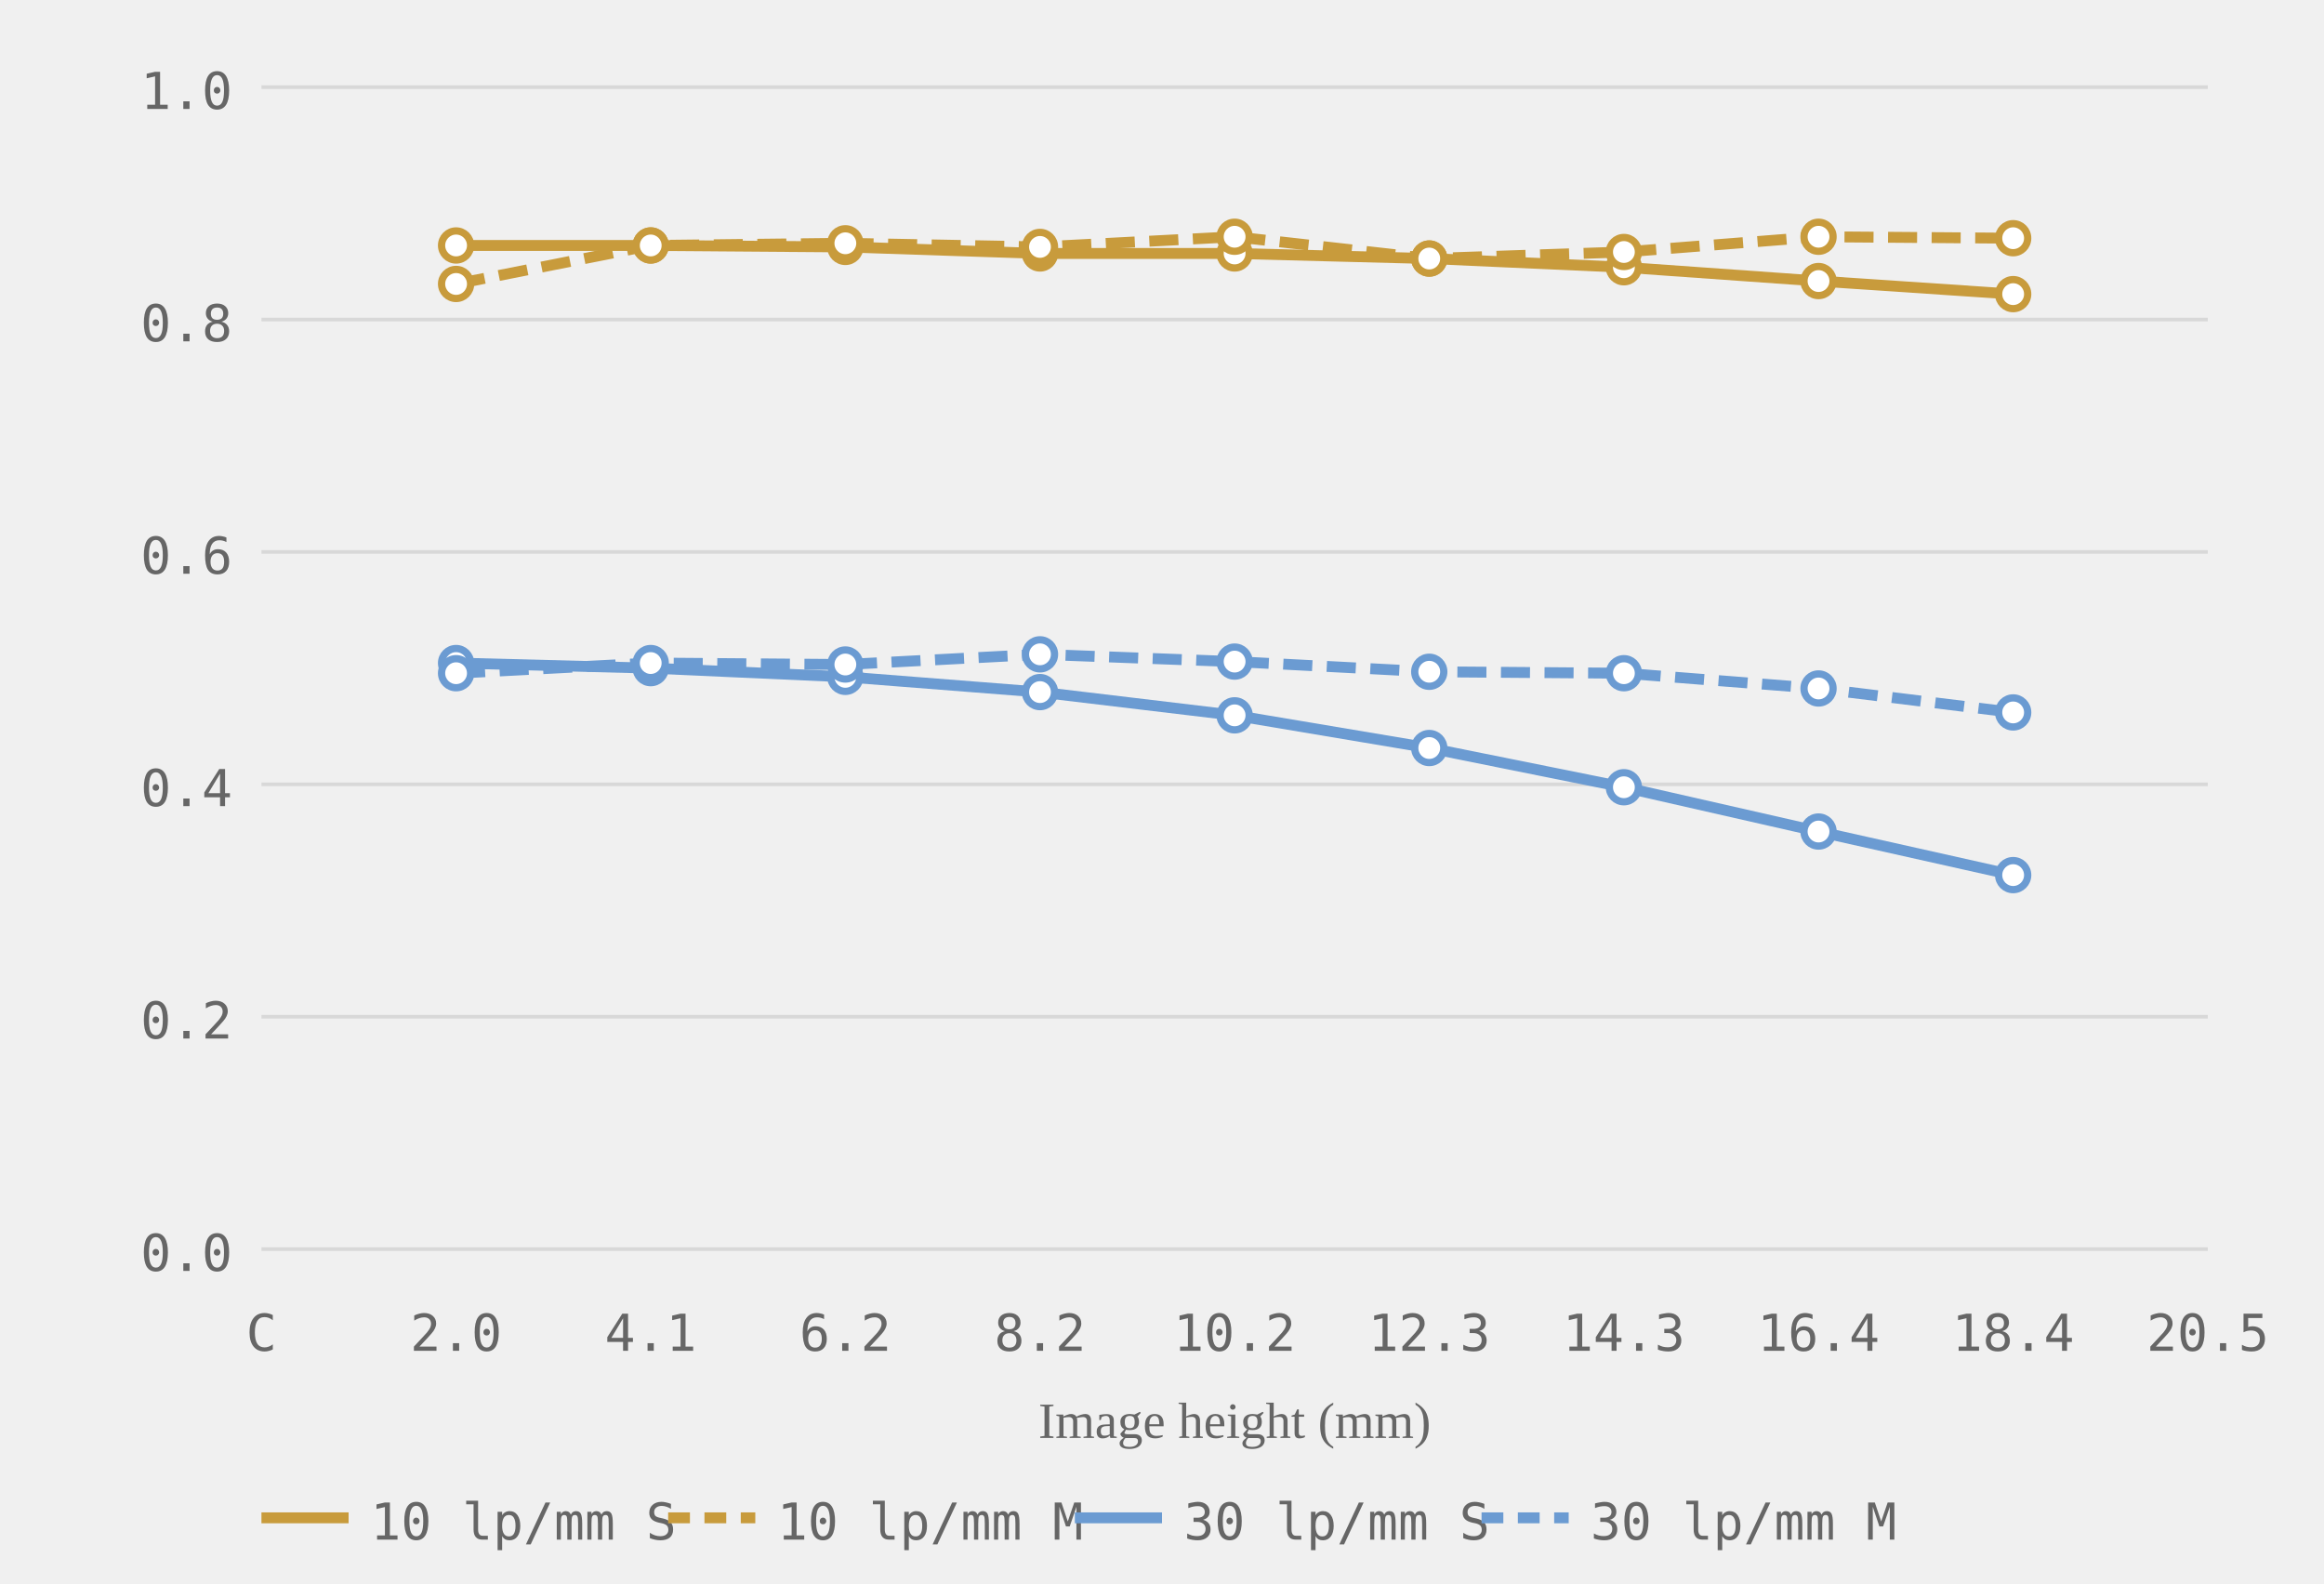
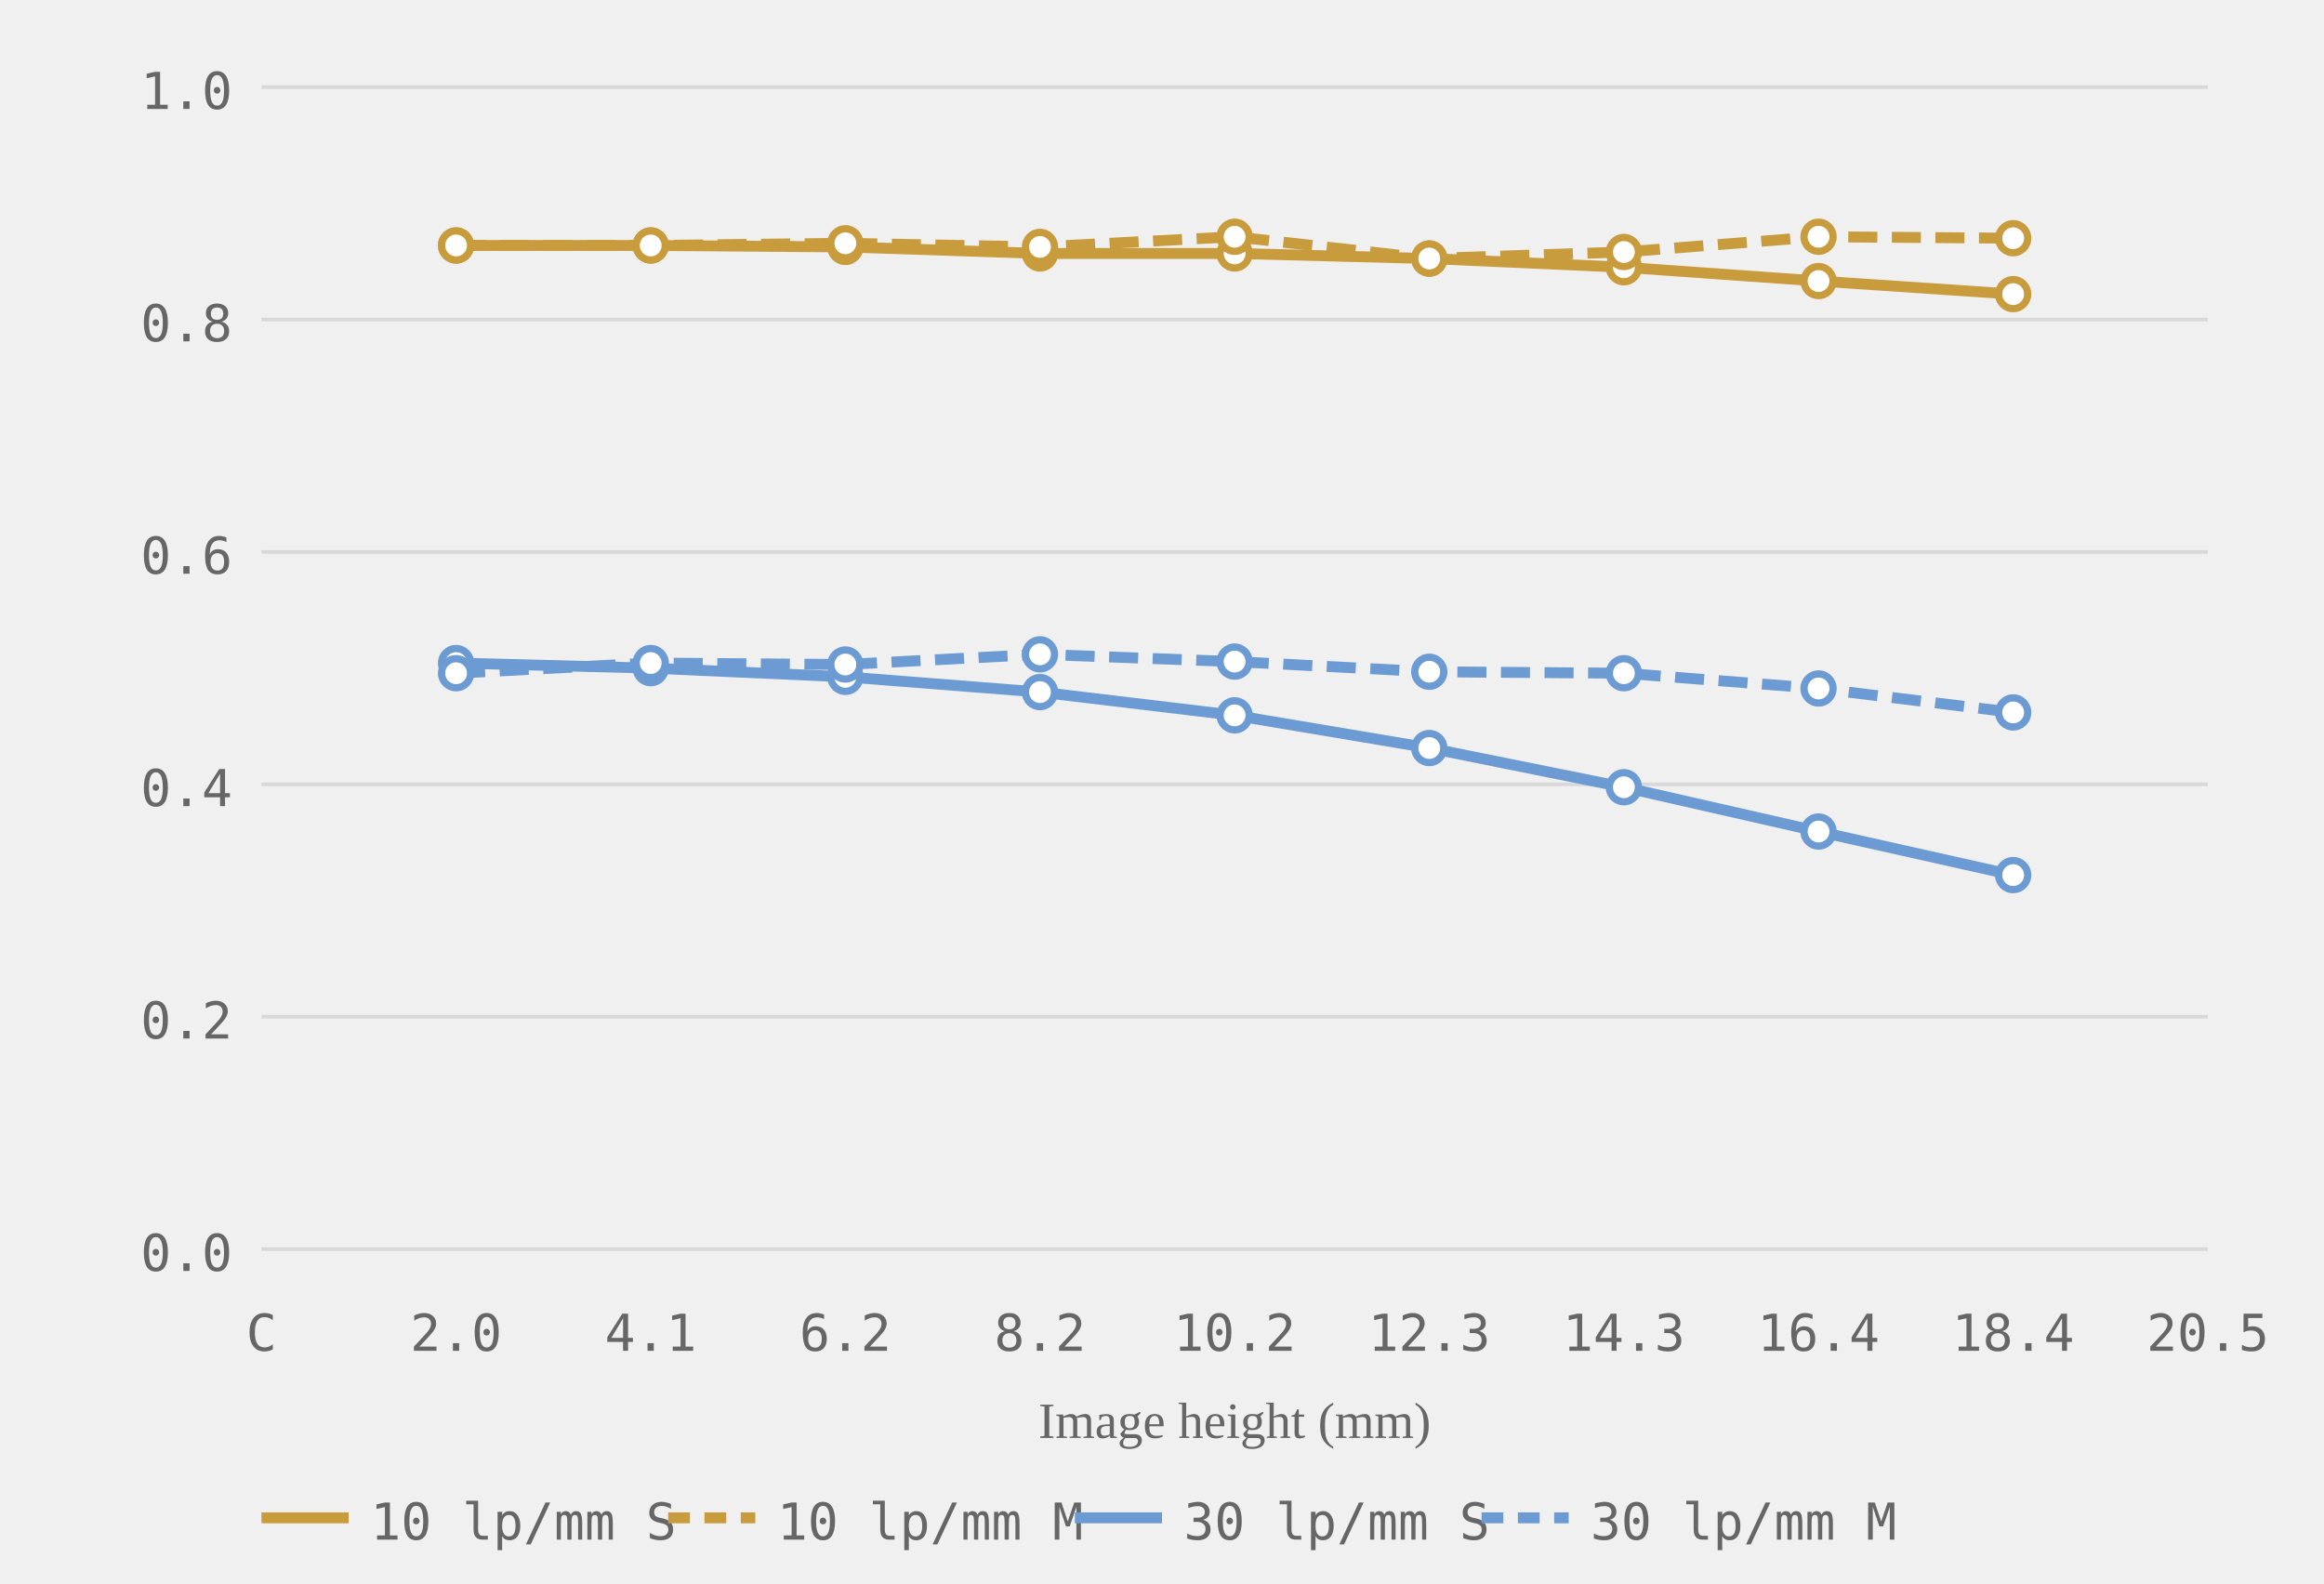
<svg xmlns="http://www.w3.org/2000/svg" viewBox="0 0 320 218" role="img" aria-label="MTF chart, generated from readings">
  <style>.grid-line { stroke: #d8d8d8; stroke-width: 0.5; }.axis-label { font-size: 7px; fill: #666666; font-family: ui-monospace, monospace; }.axis-y { text-anchor: end; }.axis-x { text-anchor: middle; }.axis-title { font-size: 7px; fill: #666666; text-anchor: middle; }.curve { fill: none; stroke-width: 1.5; }.curve-m { stroke-dasharray: 4 2; }.dot { fill: white; stroke-width: 1; }.legend-text { font-size: 7px; fill: #666666; font-family: ui-monospace, monospace; }</style>
  <line class="grid-line" x1="36" y1="172.0" x2="304" y2="172.0" />
  <line class="grid-line" x1="36" y1="140.0" x2="304" y2="140.0" />
  <line class="grid-line" x1="36" y1="108.0" x2="304" y2="108.0" />
  <line class="grid-line" x1="36" y1="76.0" x2="304" y2="76.0" />
  <line class="grid-line" x1="36" y1="44.0" x2="304" y2="44.0" />
  <line class="grid-line" x1="36" y1="12.0" x2="304" y2="12.0" />
  <text class="axis-label axis-y" x="32" y="175.0">0.0</text>
  <text class="axis-label axis-y" x="32" y="143.0">0.2</text>
  <text class="axis-label axis-y" x="32" y="111.0">0.4</text>
  <text class="axis-label axis-y" x="32" y="79.0">0.6</text>
  <text class="axis-label axis-y" x="32" y="47.0">0.8</text>
  <text class="axis-label axis-y" x="32" y="15.0">1.0</text>
  <text class="axis-label axis-x" x="36.0" y="186">C</text>
  <text class="axis-label axis-x" x="62.8" y="186">2.0</text>
  <text class="axis-label axis-x" x="89.6" y="186">4.1</text>
  <text class="axis-label axis-x" x="116.4" y="186">6.2</text>
  <text class="axis-label axis-x" x="143.2" y="186">8.2</text>
  <text class="axis-label axis-x" x="170.0" y="186">10.2</text>
  <text class="axis-label axis-x" x="196.8" y="186">12.3</text>
  <text class="axis-label axis-x" x="223.6" y="186">14.3</text>
  <text class="axis-label axis-x" x="250.4" y="186">16.4</text>
  <text class="axis-label axis-x" x="277.2" y="186">18.4</text>
  <text class="axis-label axis-x" x="304.0" y="186">20.5</text>
  <text class="axis-title" x="170.0" y="198">Image height (mm)</text>
  <polyline class="curve curve-10" style="stroke:#c89b3c" points="62.8,33.8 89.6,33.8 116.4,34.0 143.2,34.9 170.0,34.9 196.8,35.6 223.6,36.8 250.4,38.7 277.2,40.5" />
-   <polyline class="curve curve-10 curve-m" style="stroke:#c89b3c" points="62.8,39.1 89.6,33.8 116.4,33.5 143.2,34.0 170.0,32.6 196.8,35.6 223.6,34.7 250.4,32.6 277.2,32.8" stroke-dasharray="4 2" />
+   <polyline class="curve curve-10 curve-m" style="stroke:#c89b3c" points="62.8,33.8 89.6,33.8 116.4,33.5 143.2,34.0 170.0,32.6 196.8,35.6 223.6,34.7 250.4,32.6 277.2,32.8" stroke-dasharray="4 2" />
  <polyline class="curve curve-30" style="stroke:#6b9bd2" points="62.8,91.3 89.6,92.0 116.4,93.2 143.2,95.3 170.0,98.5 196.8,103.0 223.6,108.4 250.4,114.5 277.2,120.5" />
  <polyline class="curve curve-30 curve-m" style="stroke:#6b9bd2" points="62.8,92.7 89.6,91.3 116.4,91.5 143.2,90.1 170.0,91.1 196.8,92.5 223.6,92.7 250.4,94.8 277.2,98.1" stroke-dasharray="4 2" />
  <circle class="dot dot-10" style="stroke:#c89b3c" cx="62.8" cy="33.8" r="2" />
  <circle class="dot dot-10" style="stroke:#c89b3c" cx="89.6" cy="33.8" r="2" />
  <circle class="dot dot-10" style="stroke:#c89b3c" cx="116.4" cy="34.0" r="2" />
  <circle class="dot dot-10" style="stroke:#c89b3c" cx="143.2" cy="34.9" r="2" />
  <circle class="dot dot-10" style="stroke:#c89b3c" cx="170.0" cy="34.9" r="2" />
  <circle class="dot dot-10" style="stroke:#c89b3c" cx="196.8" cy="35.6" r="2" />
  <circle class="dot dot-10" style="stroke:#c89b3c" cx="223.6" cy="36.8" r="2" />
  <circle class="dot dot-10" style="stroke:#c89b3c" cx="250.4" cy="38.7" r="2" />
  <circle class="dot dot-10" style="stroke:#c89b3c" cx="277.2" cy="40.5" r="2" />
-   <circle class="dot dot-10" style="stroke:#c89b3c" cx="62.8" cy="39.1" r="2" />
+   <circle class="dot dot-10" style="stroke:#c89b3c" cx="62.8" cy="33.8" r="2" />
  <circle class="dot dot-10" style="stroke:#c89b3c" cx="89.6" cy="33.8" r="2" />
  <circle class="dot dot-10" style="stroke:#c89b3c" cx="116.4" cy="33.5" r="2" />
  <circle class="dot dot-10" style="stroke:#c89b3c" cx="143.2" cy="34.0" r="2" />
  <circle class="dot dot-10" style="stroke:#c89b3c" cx="170.0" cy="32.6" r="2" />
  <circle class="dot dot-10" style="stroke:#c89b3c" cx="196.8" cy="35.6" r="2" />
  <circle class="dot dot-10" style="stroke:#c89b3c" cx="223.6" cy="34.7" r="2" />
  <circle class="dot dot-10" style="stroke:#c89b3c" cx="250.4" cy="32.6" r="2" />
  <circle class="dot dot-10" style="stroke:#c89b3c" cx="277.2" cy="32.8" r="2" />
  <circle class="dot dot-30" style="stroke:#6b9bd2" cx="62.8" cy="91.3" r="2" />
  <circle class="dot dot-30" style="stroke:#6b9bd2" cx="89.6" cy="92.0" r="2" />
  <circle class="dot dot-30" style="stroke:#6b9bd2" cx="116.4" cy="93.2" r="2" />
  <circle class="dot dot-30" style="stroke:#6b9bd2" cx="143.2" cy="95.3" r="2" />
  <circle class="dot dot-30" style="stroke:#6b9bd2" cx="170.0" cy="98.5" r="2" />
  <circle class="dot dot-30" style="stroke:#6b9bd2" cx="196.8" cy="103.0" r="2" />
  <circle class="dot dot-30" style="stroke:#6b9bd2" cx="223.6" cy="108.4" r="2" />
  <circle class="dot dot-30" style="stroke:#6b9bd2" cx="250.4" cy="114.5" r="2" />
  <circle class="dot dot-30" style="stroke:#6b9bd2" cx="277.2" cy="120.5" r="2" />
  <circle class="dot dot-30" style="stroke:#6b9bd2" cx="62.8" cy="92.7" r="2" />
  <circle class="dot dot-30" style="stroke:#6b9bd2" cx="89.6" cy="91.3" r="2" />
  <circle class="dot dot-30" style="stroke:#6b9bd2" cx="116.4" cy="91.5" r="2" />
  <circle class="dot dot-30" style="stroke:#6b9bd2" cx="143.2" cy="90.1" r="2" />
  <circle class="dot dot-30" style="stroke:#6b9bd2" cx="170.0" cy="91.1" r="2" />
  <circle class="dot dot-30" style="stroke:#6b9bd2" cx="196.8" cy="92.5" r="2" />
  <circle class="dot dot-30" style="stroke:#6b9bd2" cx="223.6" cy="92.7" r="2" />
  <circle class="dot dot-30" style="stroke:#6b9bd2" cx="250.4" cy="94.8" r="2" />
  <circle class="dot dot-30" style="stroke:#6b9bd2" cx="277.2" cy="98.1" r="2" />
  <line x1="36" y1="209" x2="48" y2="209" stroke="#c89b3c" stroke-width="1.5" />
  <text class="legend-text" x="51" y="212">10 lp/mm S</text>
  <line x1="92" y1="209" x2="104" y2="209" stroke="#c89b3c" stroke-width="1.5" stroke-dasharray="3 2" />
  <text class="legend-text" x="107" y="212">10 lp/mm M</text>
  <line x1="148" y1="209" x2="160" y2="209" stroke="#6b9bd2" stroke-width="1.5" />
  <text class="legend-text" x="163" y="212">30 lp/mm S</text>
  <line x1="204" y1="209" x2="216" y2="209" stroke="#6b9bd2" stroke-width="1.5" stroke-dasharray="3 2" />
  <text class="legend-text" x="219" y="212">30 lp/mm M</text>
</svg>
